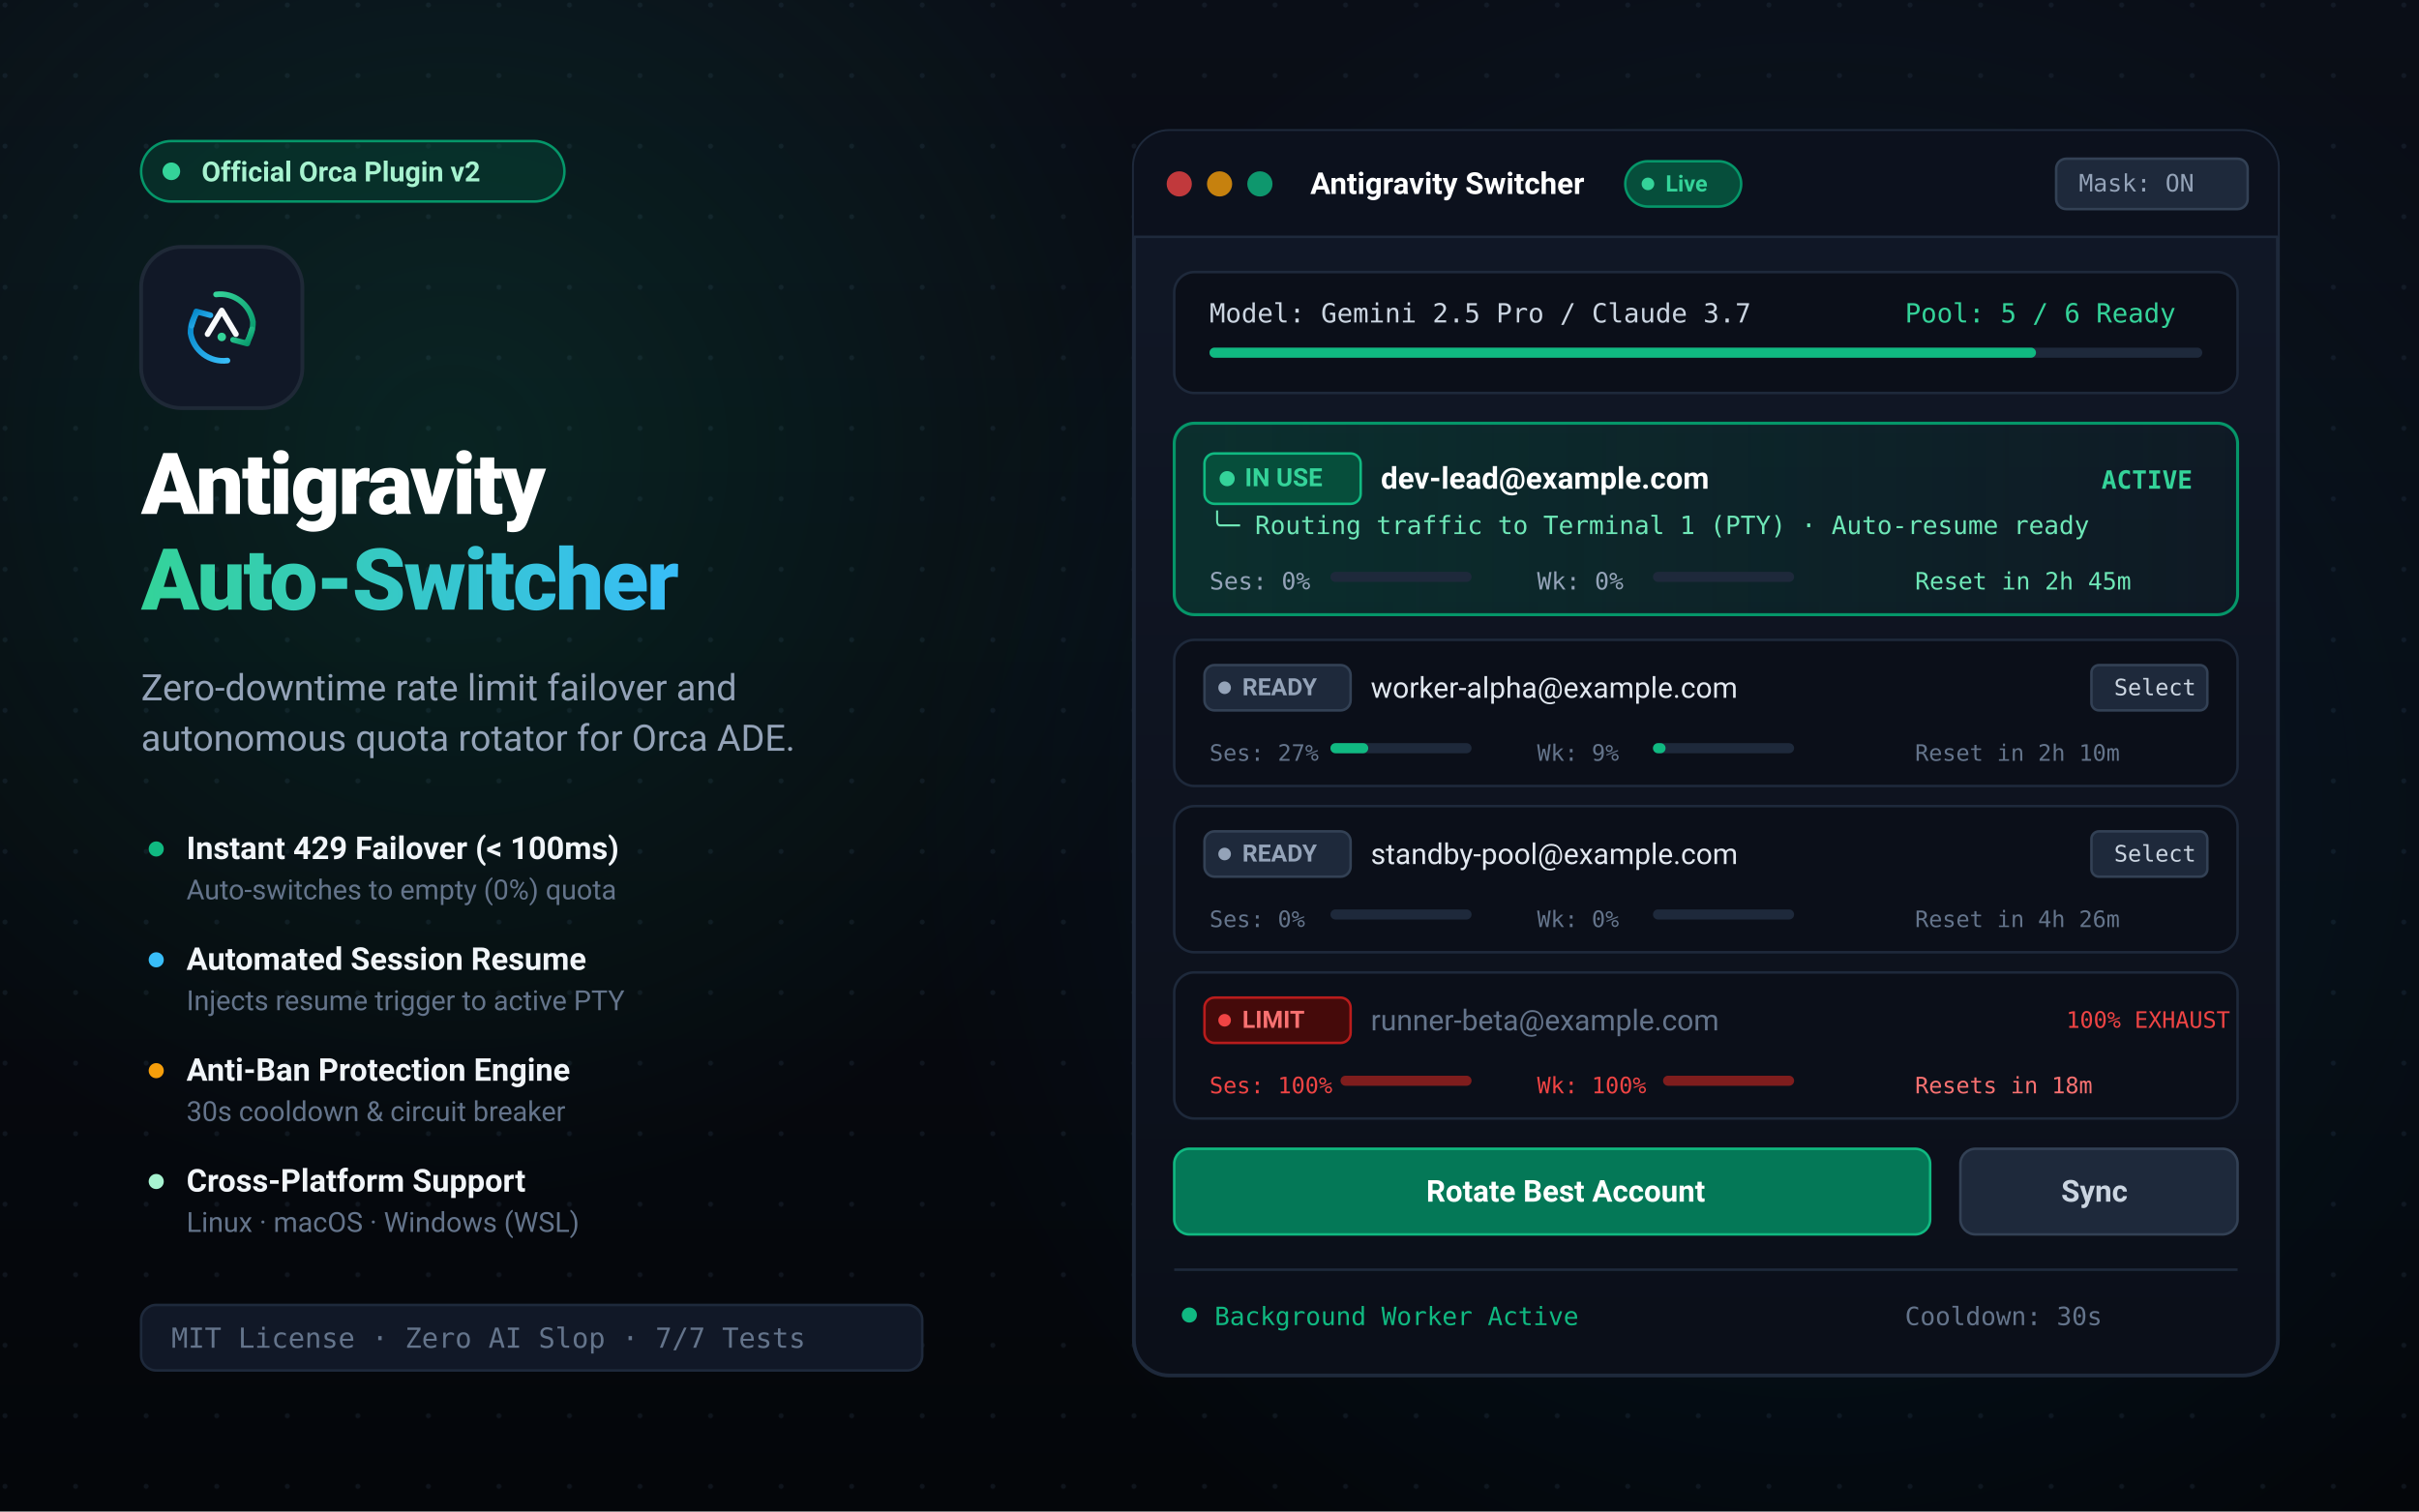
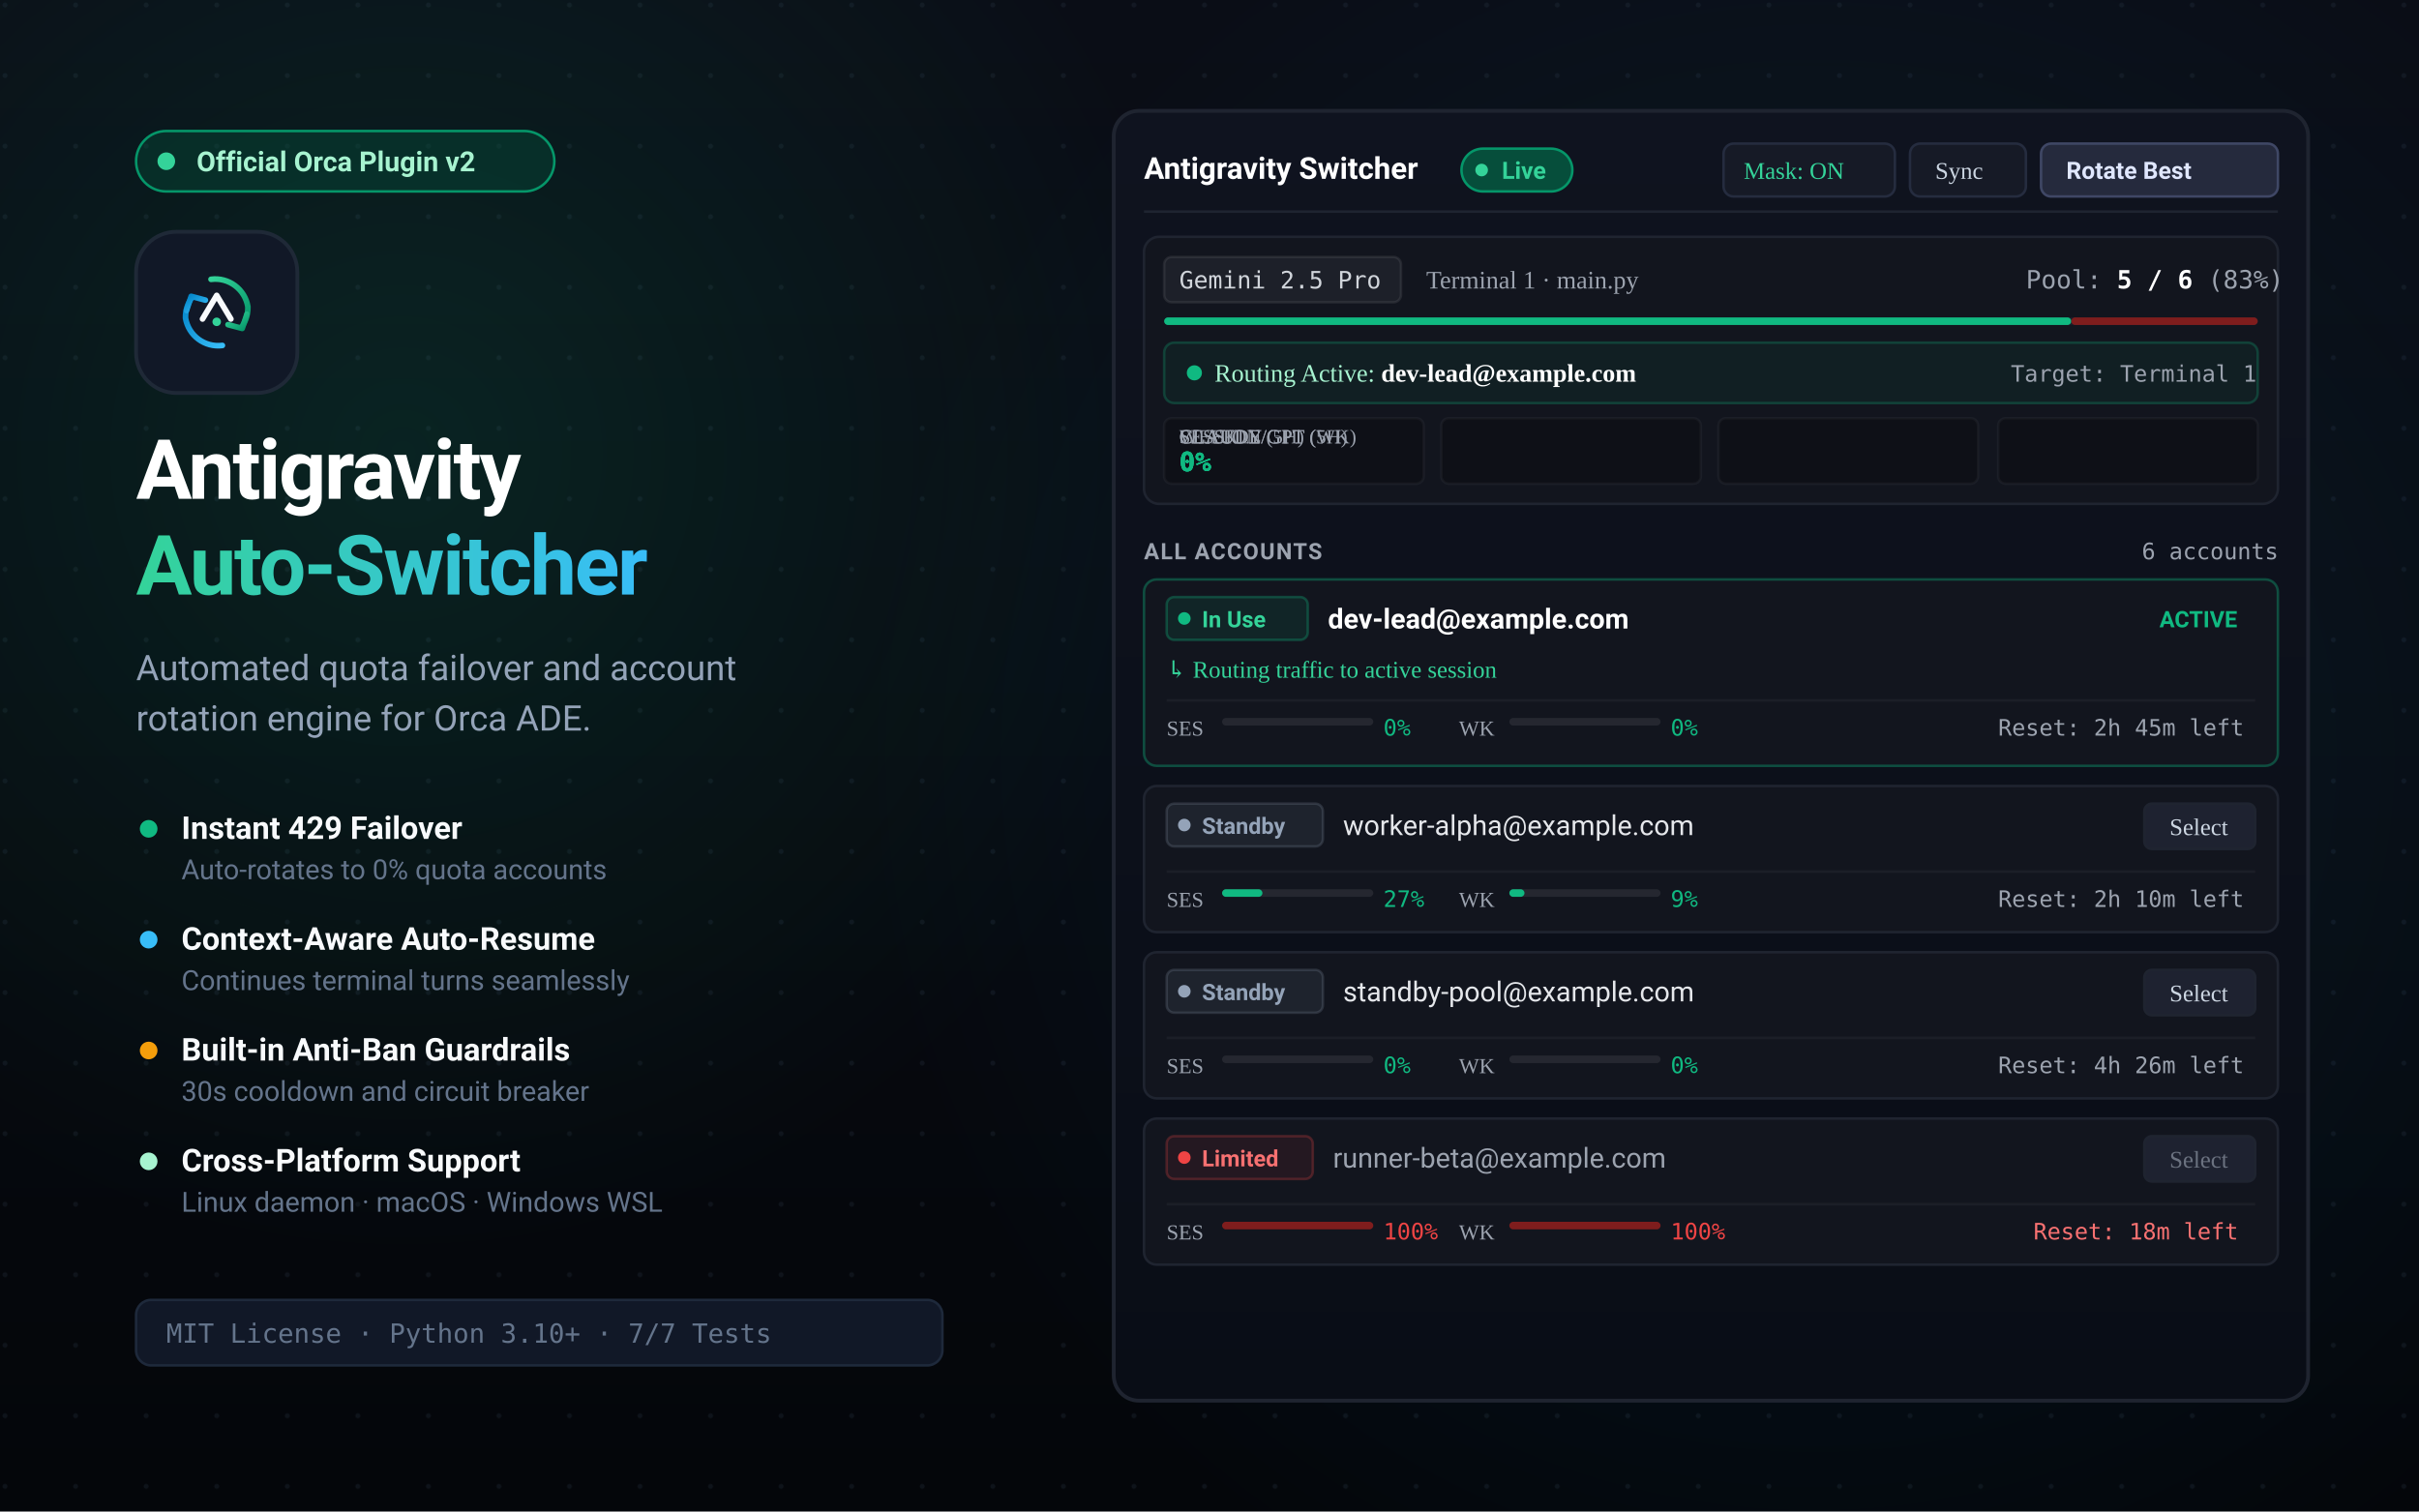
<svg xmlns="http://www.w3.org/2000/svg" viewBox="0 0 960 600" width="960" height="600">
  <defs>
    <linearGradient id="bg" x1="0" y1="0" x2="0" y2="600" gradientUnits="userSpaceOnUse">
-       <stop offset="0%" stop-color="#0a0e17" />
+       <stop offset="0%" stop-color="#0a0d16" />
      <stop offset="100%" stop-color="#04060a" />
    </linearGradient>
    <linearGradient id="titleGrad" x1="0" y1="0" x2="1" y2="0">
      <stop offset="0%" stop-color="#34d399" />
      <stop offset="100%" stop-color="#38bdf8" />
    </linearGradient>
-     <radialGradient id="glowLeft" cx="180" cy="180" r="300" gradientUnits="userSpaceOnUse">
+     <radialGradient id="glowLeft" cx="160" cy="180" r="320" gradientUnits="userSpaceOnUse">
      <stop offset="0%" stop-color="#10b981" stop-opacity="0.14" />
      <stop offset="100%" stop-color="#10b981" stop-opacity="0" />
    </radialGradient>
-     <radialGradient id="glowRight" cx="720" cy="320" r="360" gradientUnits="userSpaceOnUse">
-       <stop offset="0%" stop-color="#0284c7" stop-opacity="0.12" />
-       <stop offset="100%" stop-color="#0284c7" stop-opacity="0" />
+     <radialGradient id="glowRight" cx="720" cy="300" r="380" gradientUnits="userSpaceOnUse">
+       <stop offset="0%" stop-color="#0ea5e9" stop-opacity="0.10" />
+       <stop offset="100%" stop-color="#0ea5e9" stop-opacity="0" />
    </radialGradient>
-     <linearGradient id="panelCardBg" x1="0" y1="0" x2="0" y2="480" gradientUnits="userSpaceOnUse">
-       <stop offset="0%" stop-color="#111827" />
-       <stop offset="100%" stop-color="#0b0f19" />
-     </linearGradient>
-     <linearGradient id="activeRouteBg" x1="0" y1="0" x2="1" y2="0">
-       <stop offset="0%" stop-color="#064e3b" stop-opacity="0.45" />
-       <stop offset="100%" stop-color="#064e3b" stop-opacity="0.08" />
+     <linearGradient id="panelBg" x1="0" y1="0" x2="0" y2="520" gradientUnits="userSpaceOnUse">
+       <stop offset="0%" stop-color="#0f131f" />
+       <stop offset="100%" stop-color="#090d16" />
+     </linearGradient>
+     <linearGradient id="cardBg" x1="0" y1="0" x2="0" y2="70" gradientUnits="userSpaceOnUse">
+       <stop offset="0%" stop-color="#121726" />
+       <stop offset="100%" stop-color="#0e121e" />
+     </linearGradient>
+     <linearGradient id="activeCardBg" x1="0" y1="0" x2="1" y2="0">
+       <stop offset="0%" stop-color="#064e3b" stop-opacity="0.32" />
+       <stop offset="100%" stop-color="#064e3b" stop-opacity="0.06" />
    </linearGradient>
    <linearGradient id="emeraldGrad" x1="0" y1="0" x2="1" y2="1">
      <stop offset="0%" stop-color="#34d399" />
      <stop offset="100%" stop-color="#059669" />
    </linearGradient>
    <linearGradient id="cyanGrad" x1="1" y1="1" x2="0" y2="0">
      <stop offset="0%" stop-color="#38bdf8" />
      <stop offset="100%" stop-color="#0284c7" />
    </linearGradient>
-     <pattern id="dotGrid" width="28" height="28" patternUnits="userSpaceOnUse">
-       <circle cx="2" cy="2" r="1" fill="#334155" fill-opacity="0.25" />
+     <pattern id="dotPattern" width="28" height="28" patternUnits="userSpaceOnUse">
+       <circle cx="2" cy="2" r="1" fill="#334155" fill-opacity="0.22" />
    </pattern>
  </defs>
  <style>
-     .font-heavy { font-family: -apple-system, BlinkMacSystemFont, "Segoe UI", Roboto, "Inter", Helvetica, sans-serif; font-weight: 800; }
+     .font-bold { font-family: -apple-system, BlinkMacSystemFont, "Segoe UI", Roboto, "Inter", Helvetica, sans-serif; font-weight: 700; }
    .font-semi { font-family: -apple-system, BlinkMacSystemFont, "Segoe UI", Roboto, "Inter", Helvetica, sans-serif; font-weight: 600; }
    .font-regular { font-family: -apple-system, BlinkMacSystemFont, "Segoe UI", Roboto, "Inter", Helvetica, sans-serif; font-weight: 400; }
    .font-mono { font-family: "JetBrains Mono", "Fira Code", Menlo, Monaco, Consolas, monospace; }
  </style>
  <rect width="960" height="600" fill="url(#bg)" />
-   <rect width="960" height="600" fill="url(#dotGrid)" />
-   <circle cx="180" cy="180" r="300" fill="url(#glowLeft)" />
-   <circle cx="720" cy="320" r="360" fill="url(#glowRight)" />
-   <g transform="translate(56, 56)">
+   <rect width="960" height="600" fill="url(#dotPattern)" />
+   <circle cx="160" cy="180" r="320" fill="url(#glowLeft)" />
+   <circle cx="720" cy="300" r="380" fill="url(#glowRight)" />
+   <g transform="translate(54, 52)">
    <g transform="translate(0, 0)">
-       <rect x="0" y="0" width="168" height="24" rx="12" fill="#064e3b" fill-opacity="0.4" stroke="#059669" stroke-width="1" />
+       <rect x="0" y="0" width="166" height="24" rx="12" fill="#064e3b" fill-opacity="0.4" stroke="#059669" stroke-width="1" />
      <circle cx="12" cy="12" r="3.5" fill="#34d399" />
      <text x="24" y="16" class="font-semi" font-size="11" fill="#a7f3d0">Official Orca Plugin v2</text>
    </g>
-     <g transform="translate(0, 42)">
+     <g transform="translate(0, 40)">
      <rect x="0" y="0" width="64" height="64" rx="16" fill="#111827" stroke="#1f2937" stroke-width="1.5" />
      <g transform="translate(8, 8) scale(0.375)">
        <path d="M 58 29 A 35 35 0 0 1 97 58 A 35 35 0 0 1 90 80" fill="none" stroke="url(#emeraldGrad)" stroke-width="6" stroke-linecap="round" />
        <polyline points="96,66 91,81 76,77" fill="none" stroke="url(#emeraldGrad)" stroke-width="6" stroke-linecap="round" stroke-linejoin="round" />
        <path d="M 70 99 A 35 35 0 0 1 31 70 A 35 35 0 0 1 38 48" fill="none" stroke="url(#cyanGrad)" stroke-width="6" stroke-linecap="round" />
        <polyline points="32,62 37,47 52,51" fill="none" stroke="url(#cyanGrad)" stroke-width="6" stroke-linecap="round" stroke-linejoin="round" />
        <polyline points="49,71 64,46 79,71" fill="none" stroke="#f8fafc" stroke-width="6" stroke-linecap="round" stroke-linejoin="round" />
        <circle cx="64" cy="74" r="4.5" fill="#34d399" />
      </g>
    </g>
-     <text x="0" y="148" class="font-heavy" font-size="34" fill="#ffffff" letter-spacing="-0.8">Antigravity</text>
-     <text x="0" y="186" class="font-heavy" font-size="34" fill="url(#titleGrad)" letter-spacing="-0.8">Auto-Switcher</text>
-     <text x="0" y="222" class="font-regular" font-size="14.5" fill="#94a3b8" line-height="1.5">
-       Zero-downtime rate limit failover and
-     </text>
-     <text x="0" y="242" class="font-regular" font-size="14.5" fill="#94a3b8">
-       autonomous quota rotator for Orca ADE.
-     </text>
-     <g transform="translate(0, 274)">
+     <text x="0" y="146" class="font-bold" font-size="33" fill="#ffffff" letter-spacing="-0.8">Antigravity</text>
+     <text x="0" y="184" class="font-bold" font-size="33" fill="url(#titleGrad)" letter-spacing="-0.8">Auto-Switcher</text>
+     <text x="0" y="218" class="font-regular" font-size="14" fill="#94a3b8">Automated quota failover and account</text>
+     <text x="0" y="238" class="font-regular" font-size="14" fill="#94a3b8">rotation engine for Orca ADE.</text>
+     <g transform="translate(0, 270)">
      <g transform="translate(0, 0)">
-         <circle cx="6" cy="7" r="3" fill="#10b981" />
-         <text x="18" y="11" class="font-semi" font-size="12.5" fill="#f1f5f9">Instant 429 Failover (&lt; 100ms)</text>
-         <text x="18" y="27" class="font-regular" font-size="11" fill="#64748b">Auto-switches to empty (0%) quota</text>
+         <circle cx="5" cy="7" r="3.5" fill="#10b981" />
+         <text x="18" y="11" class="font-semi" font-size="12.5" fill="#f8fafc">Instant 429 Failover</text>
+         <text x="18" y="27" class="font-regular" font-size="11" fill="#64748b">Auto-rotates to 0% quota accounts</text>
      </g>
      <g transform="translate(0, 44)">
-         <circle cx="6" cy="7" r="3" fill="#38bdf8" />
-         <text x="18" y="11" class="font-semi" font-size="12.5" fill="#f1f5f9">Automated Session Resume</text>
-         <text x="18" y="27" class="font-regular" font-size="11" fill="#64748b">Injects resume trigger to active PTY</text>
+         <circle cx="5" cy="7" r="3.5" fill="#38bdf8" />
+         <text x="18" y="11" class="font-semi" font-size="12.5" fill="#f8fafc">Context-Aware Auto-Resume</text>
+         <text x="18" y="27" class="font-regular" font-size="11" fill="#64748b">Continues terminal turns seamlessly</text>
      </g>
      <g transform="translate(0, 88)">
-         <circle cx="6" cy="7" r="3" fill="#f59e0b" />
-         <text x="18" y="11" class="font-semi" font-size="12.5" fill="#f1f5f9">Anti-Ban Protection Engine</text>
-         <text x="18" y="27" class="font-regular" font-size="11" fill="#64748b">30s cooldown &amp; circuit breaker</text>
+         <circle cx="5" cy="7" r="3.5" fill="#f59e0b" />
+         <text x="18" y="11" class="font-semi" font-size="12.5" fill="#f8fafc">Built-in Anti-Ban Guardrails</text>
+         <text x="18" y="27" class="font-regular" font-size="11" fill="#64748b">30s cooldown and circuit breaker</text>
      </g>
      <g transform="translate(0, 132)">
-         <circle cx="6" cy="7" r="3" fill="#a7f3d0" />
-         <text x="18" y="11" class="font-semi" font-size="12.5" fill="#f1f5f9">Cross-Platform Support</text>
-         <text x="18" y="27" class="font-regular" font-size="11" fill="#64748b">Linux · macOS · Windows (WSL)</text>
-       </g>
-     </g>
-     <g transform="translate(0, 462)">
-       <rect x="0" y="0" width="310" height="26" rx="6" fill="#111827" stroke="#1e293b" stroke-width="1" />
-       <text x="12" y="17" class="font-mono" font-size="11" fill="#64748b">MIT License  ·  Zero AI Slop  ·  7/7 Tests</text>
+         <circle cx="5" cy="7" r="3.5" fill="#a7f3d0" />
+         <text x="18" y="11" class="font-semi" font-size="12.5" fill="#f8fafc">Cross-Platform Support</text>
+         <text x="18" y="27" class="font-regular" font-size="11" fill="#64748b">Linux daemon · macOS · Windows WSL</text>
+       </g>
+     </g>
+     <g transform="translate(0, 464)">
+       <rect x="0" y="0" width="320" height="26" rx="6" fill="#111827" stroke="#1e293b" stroke-width="1" />
+       <text x="12" y="17" class="font-mono" font-size="10.5" fill="#64748b">MIT License  ·  Python 3.10+  ·  7/7 Tests</text>
    </g>
  </g>
-   <g transform="translate(450, 52)">
-     <rect x="0" y="0" width="454" height="494" rx="14" fill="url(#panelCardBg)" stroke="#1e293b" stroke-width="1.5" />
-     <g transform="translate(0, 0)">
-       <path d="M 0 14 C 0 6.27 6.27 0 14 0 L 440 0 C 447.73 0 454 6.27 454 14 L 454 42 L 0 42 Z" fill="#0c111d" />
-       <line x1="0" y1="42" x2="454" y2="42" stroke="#1e293b" stroke-width="1" />
-       <circle cx="18" cy="21" r="5" fill="#ef4444" fill-opacity="0.8" />
-       <circle cx="34" cy="21" r="5" fill="#f59e0b" fill-opacity="0.8" />
-       <circle cx="50" cy="21" r="5" fill="#10b981" fill-opacity="0.8" />
-       <text x="70" y="25" class="font-semi" font-size="12" fill="#ffffff">Antigravity Switcher</text>
-       <rect x="195" y="12" width="46" height="18" rx="9" fill="#064e3b" stroke="#059669" stroke-width="1" />
-       <circle cx="204" cy="21" r="2.5" fill="#34d399" />
-       <text x="211" y="24" class="font-semi" font-size="9" fill="#34d399">Live</text>
-       <rect x="366" y="11" width="76" height="20" rx="4" fill="#1e293b" stroke="#334155" stroke-width="1" />
-       <text x="375" y="24" class="font-mono" font-size="9.5" fill="#94a3b8">Mask: ON</text>
-     </g>
-     <g transform="translate(16, 56)">
-       <rect x="0" y="0" width="422" height="48" rx="8" fill="#0b0f19" stroke="#1e293b" stroke-width="1" />
-       <text x="14" y="20" class="font-mono" font-size="10.5" fill="#cbd5e1">Model: Gemini 2.5 Pro / Claude 3.7</text>
-       <text x="290" y="20" class="font-mono" font-size="10.5" fill="#34d399">Pool: 5 / 6 Ready</text>
-       <rect x="14" y="30" width="394" height="4" rx="2" fill="#1e293b" />
-       <rect x="14" y="30" width="328" height="4" rx="2" fill="#10b981" />
-     </g>
-     <g transform="translate(16, 116)">
-       <rect x="0" y="0" width="422" height="76" rx="8" fill="url(#activeRouteBg)" stroke="#059669" stroke-width="1.2" />
-       <rect x="12" y="12" width="62" height="20" rx="4" fill="#064e3b" stroke="#10b981" stroke-width="1" />
-       <circle cx="21" cy="22" r="3" fill="#34d399" />
-       <text x="28" y="25" class="font-semi" font-size="10" font-weight="700" fill="#34d399">IN USE</text>
-       <text x="82" y="26" class="font-semi" font-size="12" fill="#ffffff">dev-lead@example.com</text>
-       <text x="368" y="26" class="font-mono" font-size="10" font-weight="700" fill="#34d399">ACTIVE</text>
-       <text x="14" y="44" class="font-mono" font-size="10" fill="#6ee7b7">╰─ Routing traffic to Terminal 1 (PTY) · Auto-resume ready</text>
-       <g transform="translate(14, 52)">
-         <text x="0" y="14" class="font-mono" font-size="9.5" fill="#94a3b8">Ses: 0%</text>
-         <rect x="48" y="7" width="56" height="4" rx="2" fill="#1e293b" />
-         <text x="130" y="14" class="font-mono" font-size="9.5" fill="#94a3b8">Wk: 0%</text>
-         <rect x="176" y="7" width="56" height="4" rx="2" fill="#1e293b" />
-         <text x="280" y="14" class="font-mono" font-size="9.5" fill="#6ee7b7">Reset in 2h 45m</text>
-       </g>
-     </g>
-     <g transform="translate(16, 202)">
-       <rect x="0" y="0" width="422" height="58" rx="8" fill="#0b0f19" stroke="#1e293b" stroke-width="1" />
-       <rect x="12" y="10" width="58" height="18" rx="4" fill="#1e293b" stroke="#334155" stroke-width="1" />
-       <circle cx="20" cy="19" r="2.5" fill="#94a3b8" />
-       <text x="27" y="22" class="font-semi" font-size="9.5" fill="#94a3b8">READY</text>
-       <text x="78" y="23" class="font-regular" font-size="11.5" fill="#e2e8f0">worker-alpha@example.com</text>
-       <rect x="364" y="10" width="46" height="18" rx="3" fill="#1e293b" stroke="#334155" stroke-width="1" />
-       <text x="373" y="22" class="font-mono" font-size="9" fill="#cbd5e1">Select</text>
-       <g transform="translate(14, 34)">
-         <text x="0" y="14" class="font-mono" font-size="9" fill="#64748b">Ses: 27%</text>
-         <rect x="48" y="7" width="56" height="4" rx="2" fill="#1e293b" />
-         <rect x="48" y="7" width="15" height="4" rx="2" fill="#10b981" />
-         <text x="130" y="14" class="font-mono" font-size="9" fill="#64748b">Wk: 9%</text>
-         <rect x="176" y="7" width="56" height="4" rx="2" fill="#1e293b" />
-         <rect x="176" y="7" width="5" height="4" rx="2" fill="#10b981" />
-         <text x="280" y="14" class="font-mono" font-size="9" fill="#64748b">Reset in 2h 10m</text>
-       </g>
-     </g>
-     <g transform="translate(16, 268)">
-       <rect x="0" y="0" width="422" height="58" rx="8" fill="#0b0f19" stroke="#1e293b" stroke-width="1" />
-       <rect x="12" y="10" width="58" height="18" rx="4" fill="#1e293b" stroke="#334155" stroke-width="1" />
-       <circle cx="20" cy="19" r="2.5" fill="#94a3b8" />
-       <text x="27" y="22" class="font-semi" font-size="9.5" fill="#94a3b8">READY</text>
-       <text x="78" y="23" class="font-regular" font-size="11.5" fill="#e2e8f0">standby-pool@example.com</text>
-       <rect x="364" y="10" width="46" height="18" rx="3" fill="#1e293b" stroke="#334155" stroke-width="1" />
-       <text x="373" y="22" class="font-mono" font-size="9" fill="#cbd5e1">Select</text>
-       <g transform="translate(14, 34)">
-         <text x="0" y="14" class="font-mono" font-size="9" fill="#64748b">Ses: 0%</text>
-         <rect x="48" y="7" width="56" height="4" rx="2" fill="#1e293b" />
-         <text x="130" y="14" class="font-mono" font-size="9" fill="#64748b">Wk: 0%</text>
-         <rect x="176" y="7" width="56" height="4" rx="2" fill="#1e293b" />
-         <text x="280" y="14" class="font-mono" font-size="9" fill="#64748b">Reset in 4h 26m</text>
-       </g>
-     </g>
-     <g transform="translate(16, 334)">
-       <rect x="0" y="0" width="422" height="58" rx="8" fill="#0b0f19" stroke="#1e293b" stroke-width="1" />
-       <rect x="12" y="10" width="58" height="18" rx="4" fill="#450a0a" stroke="#b91c1c" stroke-width="1" />
-       <circle cx="20" cy="19" r="2.5" fill="#ef4444" />
-       <text x="27" y="22" class="font-semi" font-size="9.5" fill="#f87171">LIMIT</text>
-       <text x="78" y="23" class="font-regular" font-size="11.5" fill="#64748b">runner-beta@example.com</text>
-       <text x="354" y="22" class="font-mono" font-size="9" fill="#ef4444">100% EXHAUST</text>
-       <g transform="translate(14, 34)">
-         <text x="0" y="14" class="font-mono" font-size="9" fill="#ef4444">Ses: 100%</text>
-         <rect x="52" y="7" width="52" height="4" rx="2" fill="#7f1d1d" />
-         <text x="130" y="14" class="font-mono" font-size="9" fill="#ef4444">Wk: 100%</text>
-         <rect x="180" y="7" width="52" height="4" rx="2" fill="#7f1d1d" />
-         <text x="280" y="14" class="font-mono" font-size="9" fill="#f87171">Resets in 18m</text>
-       </g>
-     </g>
-     <g transform="translate(16, 404)">
-       <rect x="0" y="0" width="300" height="34" rx="6" fill="#047857" stroke="#10b981" stroke-width="1" />
-       <text x="100" y="21" class="font-semi" font-size="12" fill="#ffffff">Rotate Best Account</text>
-       <rect x="312" y="0" width="110" height="34" rx="6" fill="#1e293b" stroke="#334155" stroke-width="1" />
-       <text x="352" y="21" class="font-semi" font-size="12" fill="#cbd5e1">Sync</text>
-     </g>
-     <g transform="translate(16, 452)">
-       <line x1="0" y1="0" x2="422" y2="0" stroke="#1e293b" stroke-width="1" />
-       <circle cx="6" cy="18" r="3" fill="#10b981" />
-       <text x="16" y="22" class="font-mono" font-size="10" fill="#10b981">Background Worker Active</text>
-       <text x="290" y="22" class="font-mono" font-size="10" fill="#64748b">Cooldown: 30s</text>
+   <g transform="translate(442, 44)">
+     <rect x="0" y="0" width="474" height="512" rx="10" fill="url(#panelBg)" stroke="#1f2430" stroke-width="1.5" />
+     <g transform="translate(12, 12)">
+       <text x="0" y="15" class="font-semi" font-size="12" fill="#ffffff">Antigravity Switcher</text>
+       <rect x="126" y="3" width="44" height="17" rx="8.5" fill="#064e3b" stroke="#059669" stroke-width="1" />
+       <circle cx="134" cy="11.5" r="2.5" fill="#34d399" />
+       <text x="142" y="15" class="font-semi" font-size="9.5" fill="#34d399">Live</text>
+       <g transform="translate(230, 0)">
+         <rect x="0" y="1" width="68" height="21" rx="4" fill="#161a26" stroke="#252c3f" stroke-width="1" />
+         <text x="8" y="15" class="font-sans" font-size="9.5" fill="#34d399">Mask: ON</text>
+         <rect x="74" y="1" width="46" height="21" rx="4" fill="#161a26" stroke="#252c3f" stroke-width="1" />
+         <text x="84" y="15" class="font-sans" font-size="9.5" fill="#cbd5e1">Sync</text>
+         <rect x="126" y="1" width="94" height="21" rx="4" fill="#252a3d" stroke="#3f4765" stroke-width="1" />
+         <text x="136" y="15" class="font-semi" font-size="9.5" fill="#e0e7ff">Rotate Best</text>
+       </g>
+       <line x1="0" y1="28" x2="450" y2="28" stroke="#1f2430" stroke-width="1" />
+     </g>
+     <g transform="translate(12, 50)">
+       <rect x="0" y="0" width="450" height="106" rx="6" fill="#12151e" stroke="#1f2430" stroke-width="1" />
+       <g transform="translate(8, 8)">
+         <rect x="0" y="0" width="94" height="18" rx="3" fill="#ffffff" fill-opacity="0.05" stroke="#ffffff" stroke-opacity="0.08" stroke-width="1" />
+         <text x="6" y="12.5" class="font-mono" font-size="9.5" fill="#d1d5db">Gemini 2.5 Pro</text>
+         <text x="104" y="12.5" class="font-sans" font-size="10" fill="#9ca3af">Terminal 1 · main.py</text>
+         <text x="342" y="12.5" class="font-mono" font-size="10" fill="#9ca3af">Pool: <tspan fill="#ffffff" font-weight="600">5 / 6</tspan> (83%)</text>
+       </g>
+       <g transform="translate(8, 32)">
+         <rect x="0" y="0" width="434" height="3" rx="1.5" fill="#1b1e2a" />
+         <rect x="0" y="0" width="360" height="3" rx="1.5" fill="#10b981" />
+         <rect x="360" y="0" width="74" height="3" rx="1.5" fill="#7f1d1d" />
+       </g>
+       <g transform="translate(8, 42)">
+         <rect x="0" y="0" width="434" height="24" rx="4" fill="#10b981" fill-opacity="0.06" stroke="#10b981" stroke-opacity="0.25" stroke-width="1" />
+         <circle cx="12" cy="12" r="3" fill="#10b981" />
+         <text x="20" y="15.5" class="font-sans" font-size="10" fill="#a7f3d0">Routing Active: <tspan fill="#ffffff" font-weight="600">dev-lead@example.com</tspan>
+         </text>
+         <text x="336" y="15.5" class="font-mono" font-size="9" fill="#9ca3af">Target: Terminal 1</text>
+       </g>
+       <g transform="translate(8, 72)">
+         <rect x="0" y="0" width="103" height="26" rx="3" fill="#000000" fill-opacity="0.22" stroke="#ffffff" stroke-opacity="0.04" stroke-width="1" />
+         <text x="6" y="10" class="font-sans" font-size="8" fill="#9ca3af">SESSION (5H)</text>
+         <text x="6" y="21" class="font-mono" font-size="10.5" font-weight="600" fill="#10b981">0%</text>
+         <rect x="110" y="0" width="103" height="26" rx="3" fill="#000000" fill-opacity="0.22" stroke="#ffffff" stroke-opacity="0.04" stroke-width="1" />
+         <text x="6" y="10" class="font-sans" font-size="8" fill="#9ca3af">WEEKLY</text>
+         <text x="6" y="21" class="font-mono" font-size="10.5" font-weight="600" fill="#10b981">0%</text>
+         <rect x="220" y="0" width="103" height="26" rx="3" fill="#000000" fill-opacity="0.22" stroke="#ffffff" stroke-opacity="0.04" stroke-width="1" />
+         <text x="6" y="10" class="font-sans" font-size="8" fill="#9ca3af">CLAUDE/GPT (5H)</text>
+         <text x="6" y="21" class="font-mono" font-size="10.5" font-weight="600" fill="#10b981">0%</text>
+         <rect x="331" y="0" width="103" height="26" rx="3" fill="#000000" fill-opacity="0.22" stroke="#ffffff" stroke-opacity="0.04" stroke-width="1" />
+         <text x="6" y="10" class="font-sans" font-size="8" fill="#9ca3af">CLAUDE/GPT (WK)</text>
+         <text x="6" y="21" class="font-mono" font-size="10.5" font-weight="600" fill="#10b981">0%</text>
+       </g>
+     </g>
+     <g transform="translate(12, 168)">
+       <text x="0" y="10" class="font-semi" font-size="9" fill="#9ca3af" letter-spacing="0.5">ALL ACCOUNTS</text>
+       <text x="396" y="10" class="font-mono" font-size="9" fill="#9ca3af">6 accounts</text>
+     </g>
+     <g transform="translate(12, 186)">
+       <g transform="translate(0, 0)">
+         <rect x="0" y="0" width="450" height="74" rx="5" fill="#12151e" stroke="#10b981" stroke-opacity="0.35" stroke-width="1" />
+         <g transform="translate(9, 7)">
+           <rect x="0" y="0" width="56" height="17" rx="3" fill="#10b981" fill-opacity="0.1" stroke="#10b981" stroke-opacity="0.3" stroke-width="1" />
+           <circle cx="7" cy="8.5" r="2.5" fill="#10b981" />
+           <text x="14" y="12" class="font-semi" font-size="9" fill="#34d399">In Use</text>
+           <text x="64" y="12.5" class="font-semi" font-size="11" fill="#ffffff">dev-lead@example.com</text>
+           <text x="394" y="12" class="font-bold" font-size="9" fill="#10b981">ACTIVE</text>
+         </g>
+         <g transform="translate(9, 30)">
+           <text x="0" y="9" class="font-sans" font-size="9.5" fill="#34d399">↳ Routing traffic to active session</text>
+         </g>
+         <g transform="translate(9, 48)">
+           <line x1="0" y1="0" x2="432" y2="0" stroke="#ffffff" stroke-opacity="0.04" stroke-width="1" />
+           <text x="0" y="14" class="font-sans" font-size="8.5" fill="#9ca3af">SES</text>
+           <rect x="22" y="7" width="60" height="3" rx="1.5" fill="#ffffff" fill-opacity="0.08" />
+           <text x="86" y="14" class="font-mono" font-size="9" fill="#10b981">0%</text>
+           <text x="116" y="14" class="font-sans" font-size="8.5" fill="#9ca3af">WK</text>
+           <rect x="136" y="7" width="60" height="3" rx="1.5" fill="#ffffff" fill-opacity="0.08" />
+           <text x="200" y="14" class="font-mono" font-size="9" fill="#10b981">0%</text>
+           <text x="330" y="14" class="font-mono" font-size="9" fill="#9ca3af">Reset: 2h 45m left</text>
+         </g>
+       </g>
+       <g transform="translate(0, 82)">
+         <rect x="0" y="0" width="450" height="58" rx="5" fill="#12151e" stroke="#1f2430" stroke-width="1" />
+         <g transform="translate(9, 7)">
+           <rect x="0" y="0" width="62" height="17" rx="3" fill="#94a3b8" fill-opacity="0.1" stroke="#94a3b8" stroke-opacity="0.2" stroke-width="1" />
+           <circle cx="7" cy="8.5" r="2.5" fill="#94a3b8" />
+           <text x="14" y="12" class="font-semi" font-size="9" fill="#94a3b8">Standby</text>
+           <text x="70" y="12.5" class="font-regular" font-size="11" fill="#e5e7eb">worker-alpha@example.com</text>
+           <rect x="388" y="0" width="44" height="18" rx="3" fill="#1e2230" stroke="#1f2430" stroke-width="1" />
+           <text x="398" y="12.5" class="font-sans" font-size="9.5" fill="#cbd5e1">Select</text>
+         </g>
+         <g transform="translate(9, 34)">
+           <line x1="0" y1="0" x2="432" y2="0" stroke="#ffffff" stroke-opacity="0.04" stroke-width="1" />
+           <text x="0" y="14" class="font-sans" font-size="8.5" fill="#9ca3af">SES</text>
+           <rect x="22" y="7" width="60" height="3" rx="1.5" fill="#ffffff" fill-opacity="0.08" />
+           <rect x="22" y="7" width="16" height="3" rx="1.5" fill="#10b981" />
+           <text x="86" y="14" class="font-mono" font-size="9" fill="#10b981">27%</text>
+           <text x="116" y="14" class="font-sans" font-size="8.5" fill="#9ca3af">WK</text>
+           <rect x="136" y="7" width="60" height="3" rx="1.5" fill="#ffffff" fill-opacity="0.08" />
+           <rect x="136" y="7" width="6" height="3" rx="1.5" fill="#10b981" />
+           <text x="200" y="14" class="font-mono" font-size="9" fill="#10b981">9%</text>
+           <text x="330" y="14" class="font-mono" font-size="9" fill="#9ca3af">Reset: 2h 10m left</text>
+         </g>
+       </g>
+       <g transform="translate(0, 148)">
+         <rect x="0" y="0" width="450" height="58" rx="5" fill="#12151e" stroke="#1f2430" stroke-width="1" />
+         <g transform="translate(9, 7)">
+           <rect x="0" y="0" width="62" height="17" rx="3" fill="#94a3b8" fill-opacity="0.1" stroke="#94a3b8" stroke-opacity="0.2" stroke-width="1" />
+           <circle cx="7" cy="8.5" r="2.5" fill="#94a3b8" />
+           <text x="14" y="12" class="font-semi" font-size="9" fill="#94a3b8">Standby</text>
+           <text x="70" y="12.5" class="font-regular" font-size="11" fill="#e5e7eb">standby-pool@example.com</text>
+           <rect x="388" y="0" width="44" height="18" rx="3" fill="#1e2230" stroke="#1f2430" stroke-width="1" />
+           <text x="398" y="12.5" class="font-sans" font-size="9.5" fill="#cbd5e1">Select</text>
+         </g>
+         <g transform="translate(9, 34)">
+           <line x1="0" y1="0" x2="432" y2="0" stroke="#ffffff" stroke-opacity="0.04" stroke-width="1" />
+           <text x="0" y="14" class="font-sans" font-size="8.5" fill="#9ca3af">SES</text>
+           <rect x="22" y="7" width="60" height="3" rx="1.5" fill="#ffffff" fill-opacity="0.08" />
+           <text x="86" y="14" class="font-mono" font-size="9" fill="#10b981">0%</text>
+           <text x="116" y="14" class="font-sans" font-size="8.5" fill="#9ca3af">WK</text>
+           <rect x="136" y="7" width="60" height="3" rx="1.5" fill="#ffffff" fill-opacity="0.08" />
+           <text x="200" y="14" class="font-mono" font-size="9" fill="#10b981">0%</text>
+           <text x="330" y="14" class="font-mono" font-size="9" fill="#9ca3af">Reset: 4h 26m left</text>
+         </g>
+       </g>
+       <g transform="translate(0, 214)">
+         <rect x="0" y="0" width="450" height="58" rx="5" fill="#12151e" stroke="#1f2430" stroke-width="1" />
+         <g transform="translate(9, 7)">
+           <rect x="0" y="0" width="58" height="17" rx="3" fill="#ef4444" fill-opacity="0.08" stroke="#ef4444" stroke-opacity="0.25" stroke-width="1" />
+           <circle cx="7" cy="8.5" r="2.5" fill="#ef4444" />
+           <text x="14" y="12" class="font-semi" font-size="9" fill="#f87171">Limited</text>
+           <text x="66" y="12.5" class="font-regular" font-size="11" fill="#9ca3af">runner-beta@example.com</text>
+           <rect x="388" y="0" width="44" height="18" rx="3" fill="#1e2230" stroke="#1f2430" stroke-width="1" />
+           <text x="398" y="12.5" class="font-sans" font-size="9.5" fill="#6b7280">Select</text>
+         </g>
+         <g transform="translate(9, 34)">
+           <line x1="0" y1="0" x2="432" y2="0" stroke="#ffffff" stroke-opacity="0.04" stroke-width="1" />
+           <text x="0" y="14" class="font-sans" font-size="8.5" fill="#9ca3af">SES</text>
+           <rect x="22" y="7" width="60" height="3" rx="1.5" fill="#7f1d1d" />
+           <text x="86" y="14" class="font-mono" font-size="9" fill="#ef4444">100%</text>
+           <text x="116" y="14" class="font-sans" font-size="8.5" fill="#9ca3af">WK</text>
+           <rect x="136" y="7" width="60" height="3" rx="1.5" fill="#7f1d1d" />
+           <text x="200" y="14" class="font-mono" font-size="9" fill="#ef4444">100%</text>
+           <text x="344" y="14" class="font-mono" font-size="9" fill="#f87171">Reset: 18m left</text>
+         </g>
+       </g>
    </g>
  </g>
</svg>
